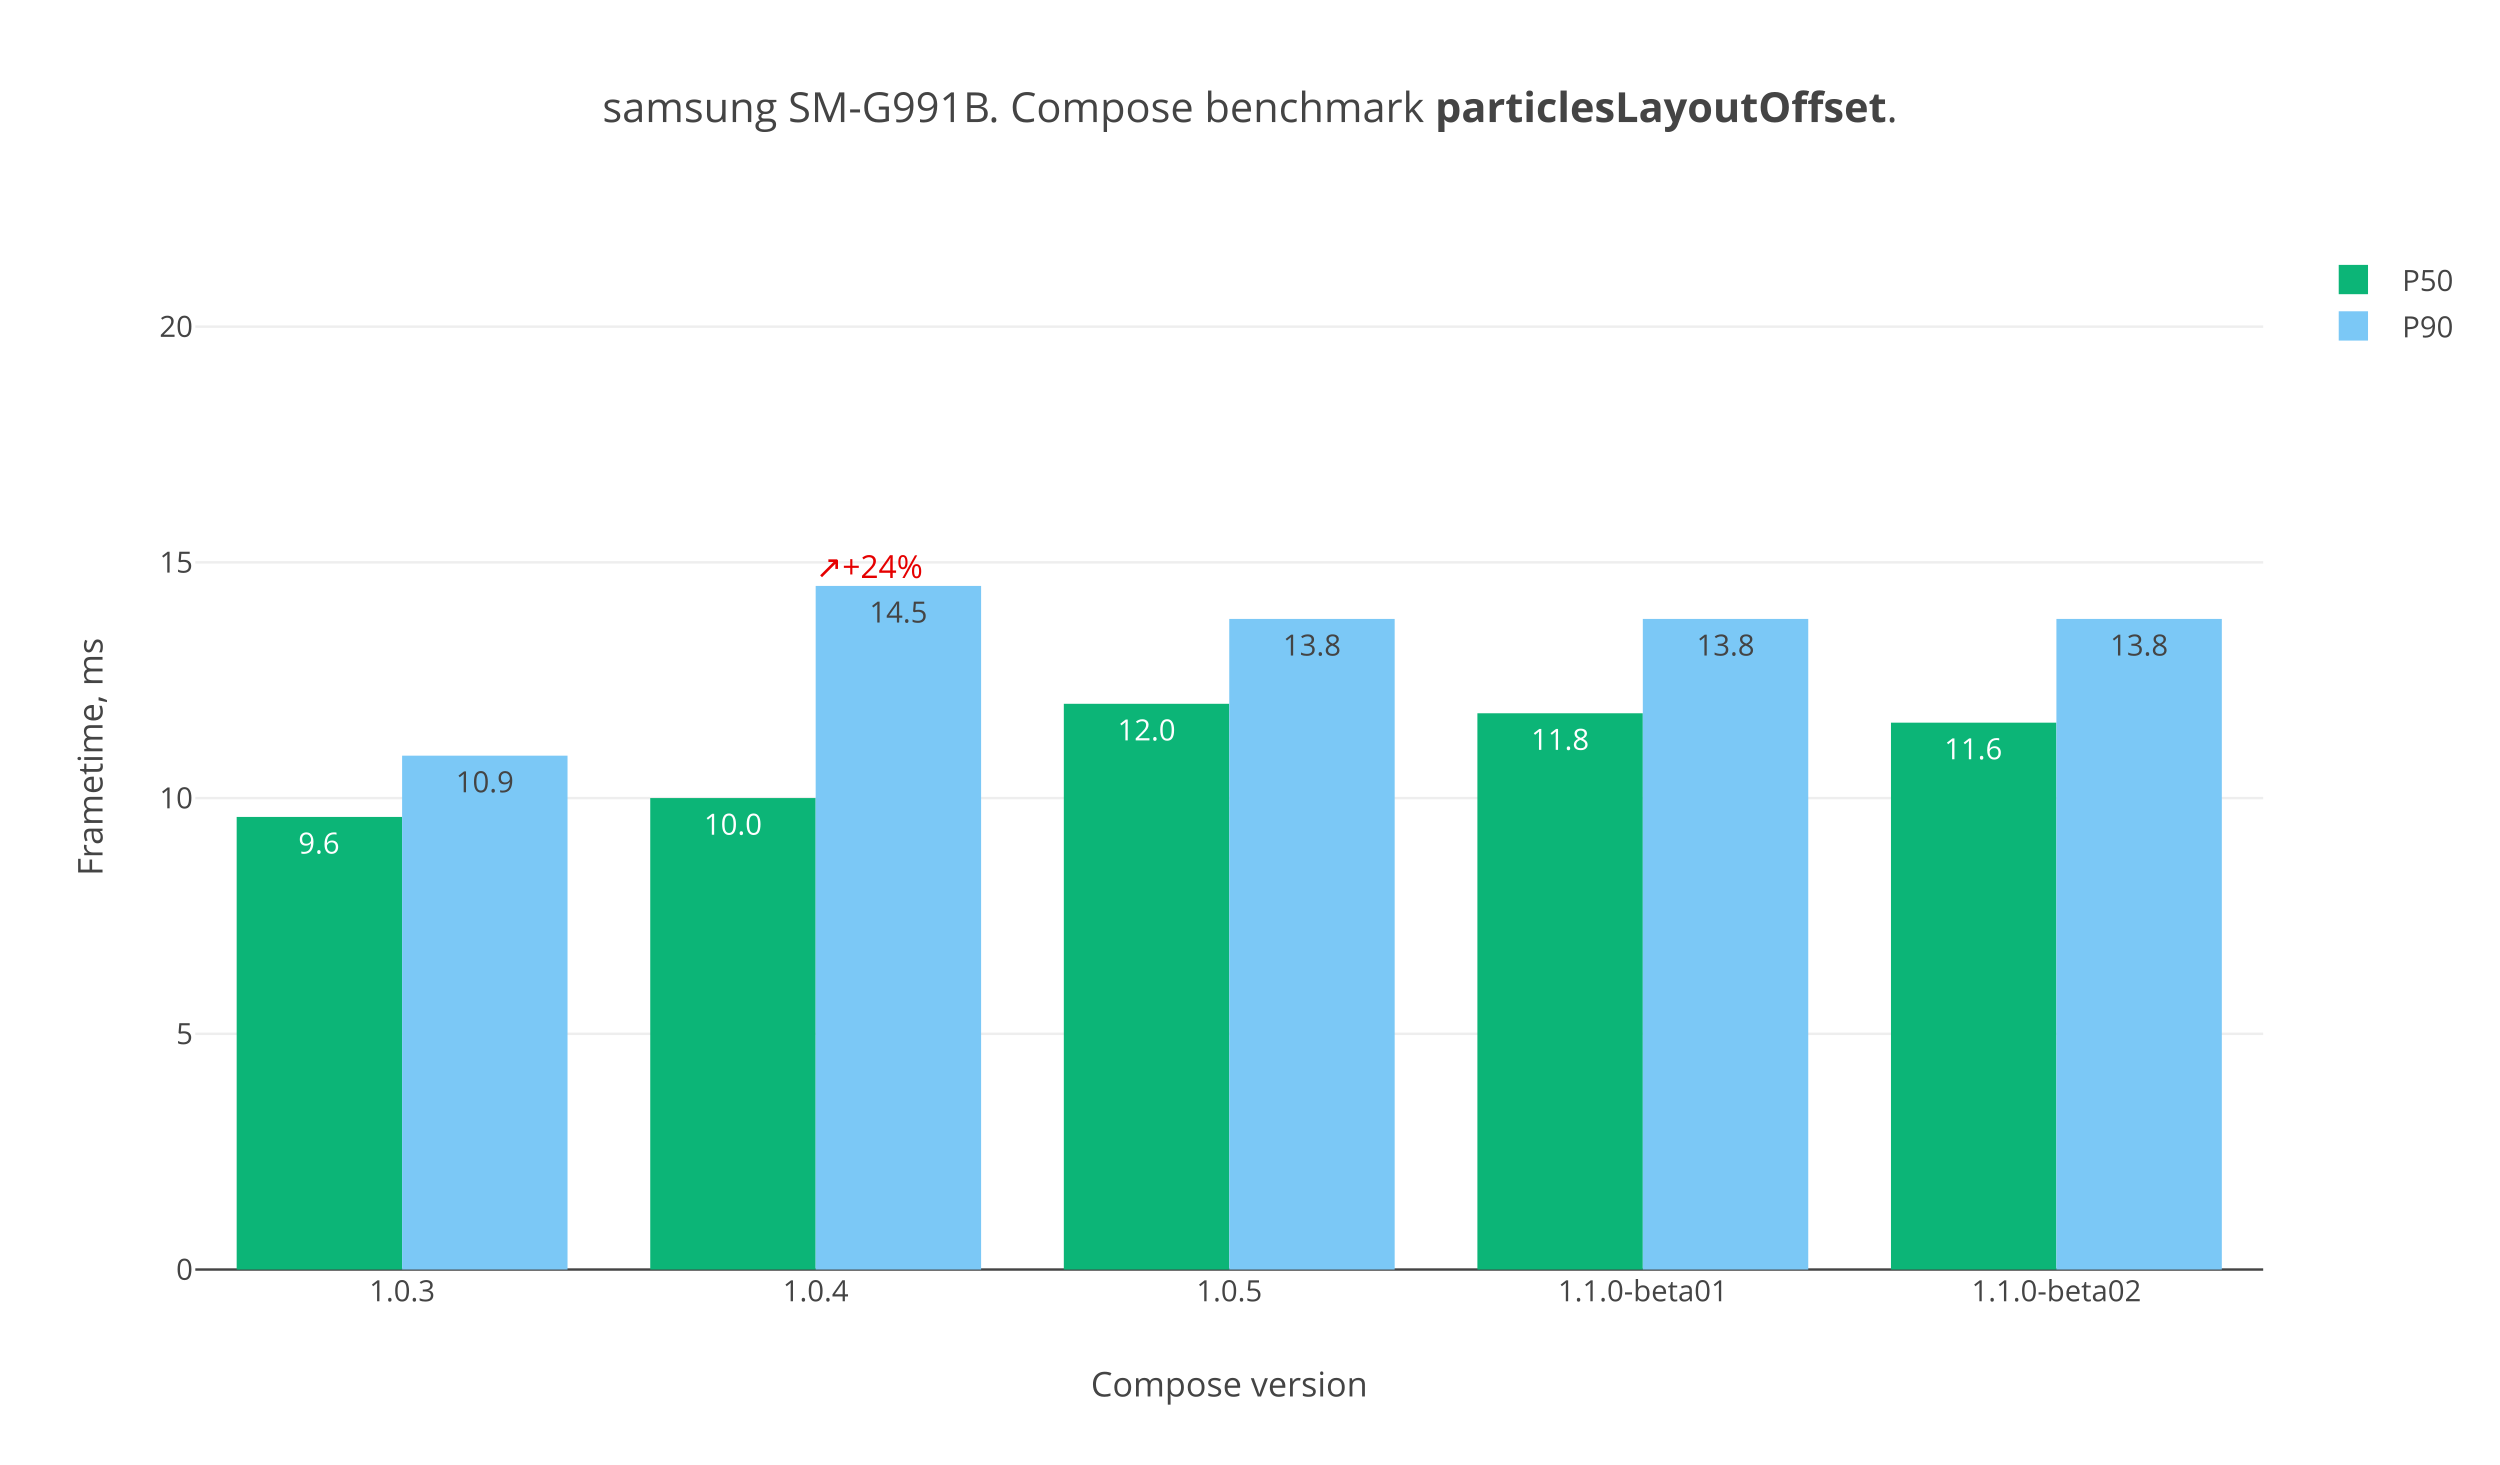
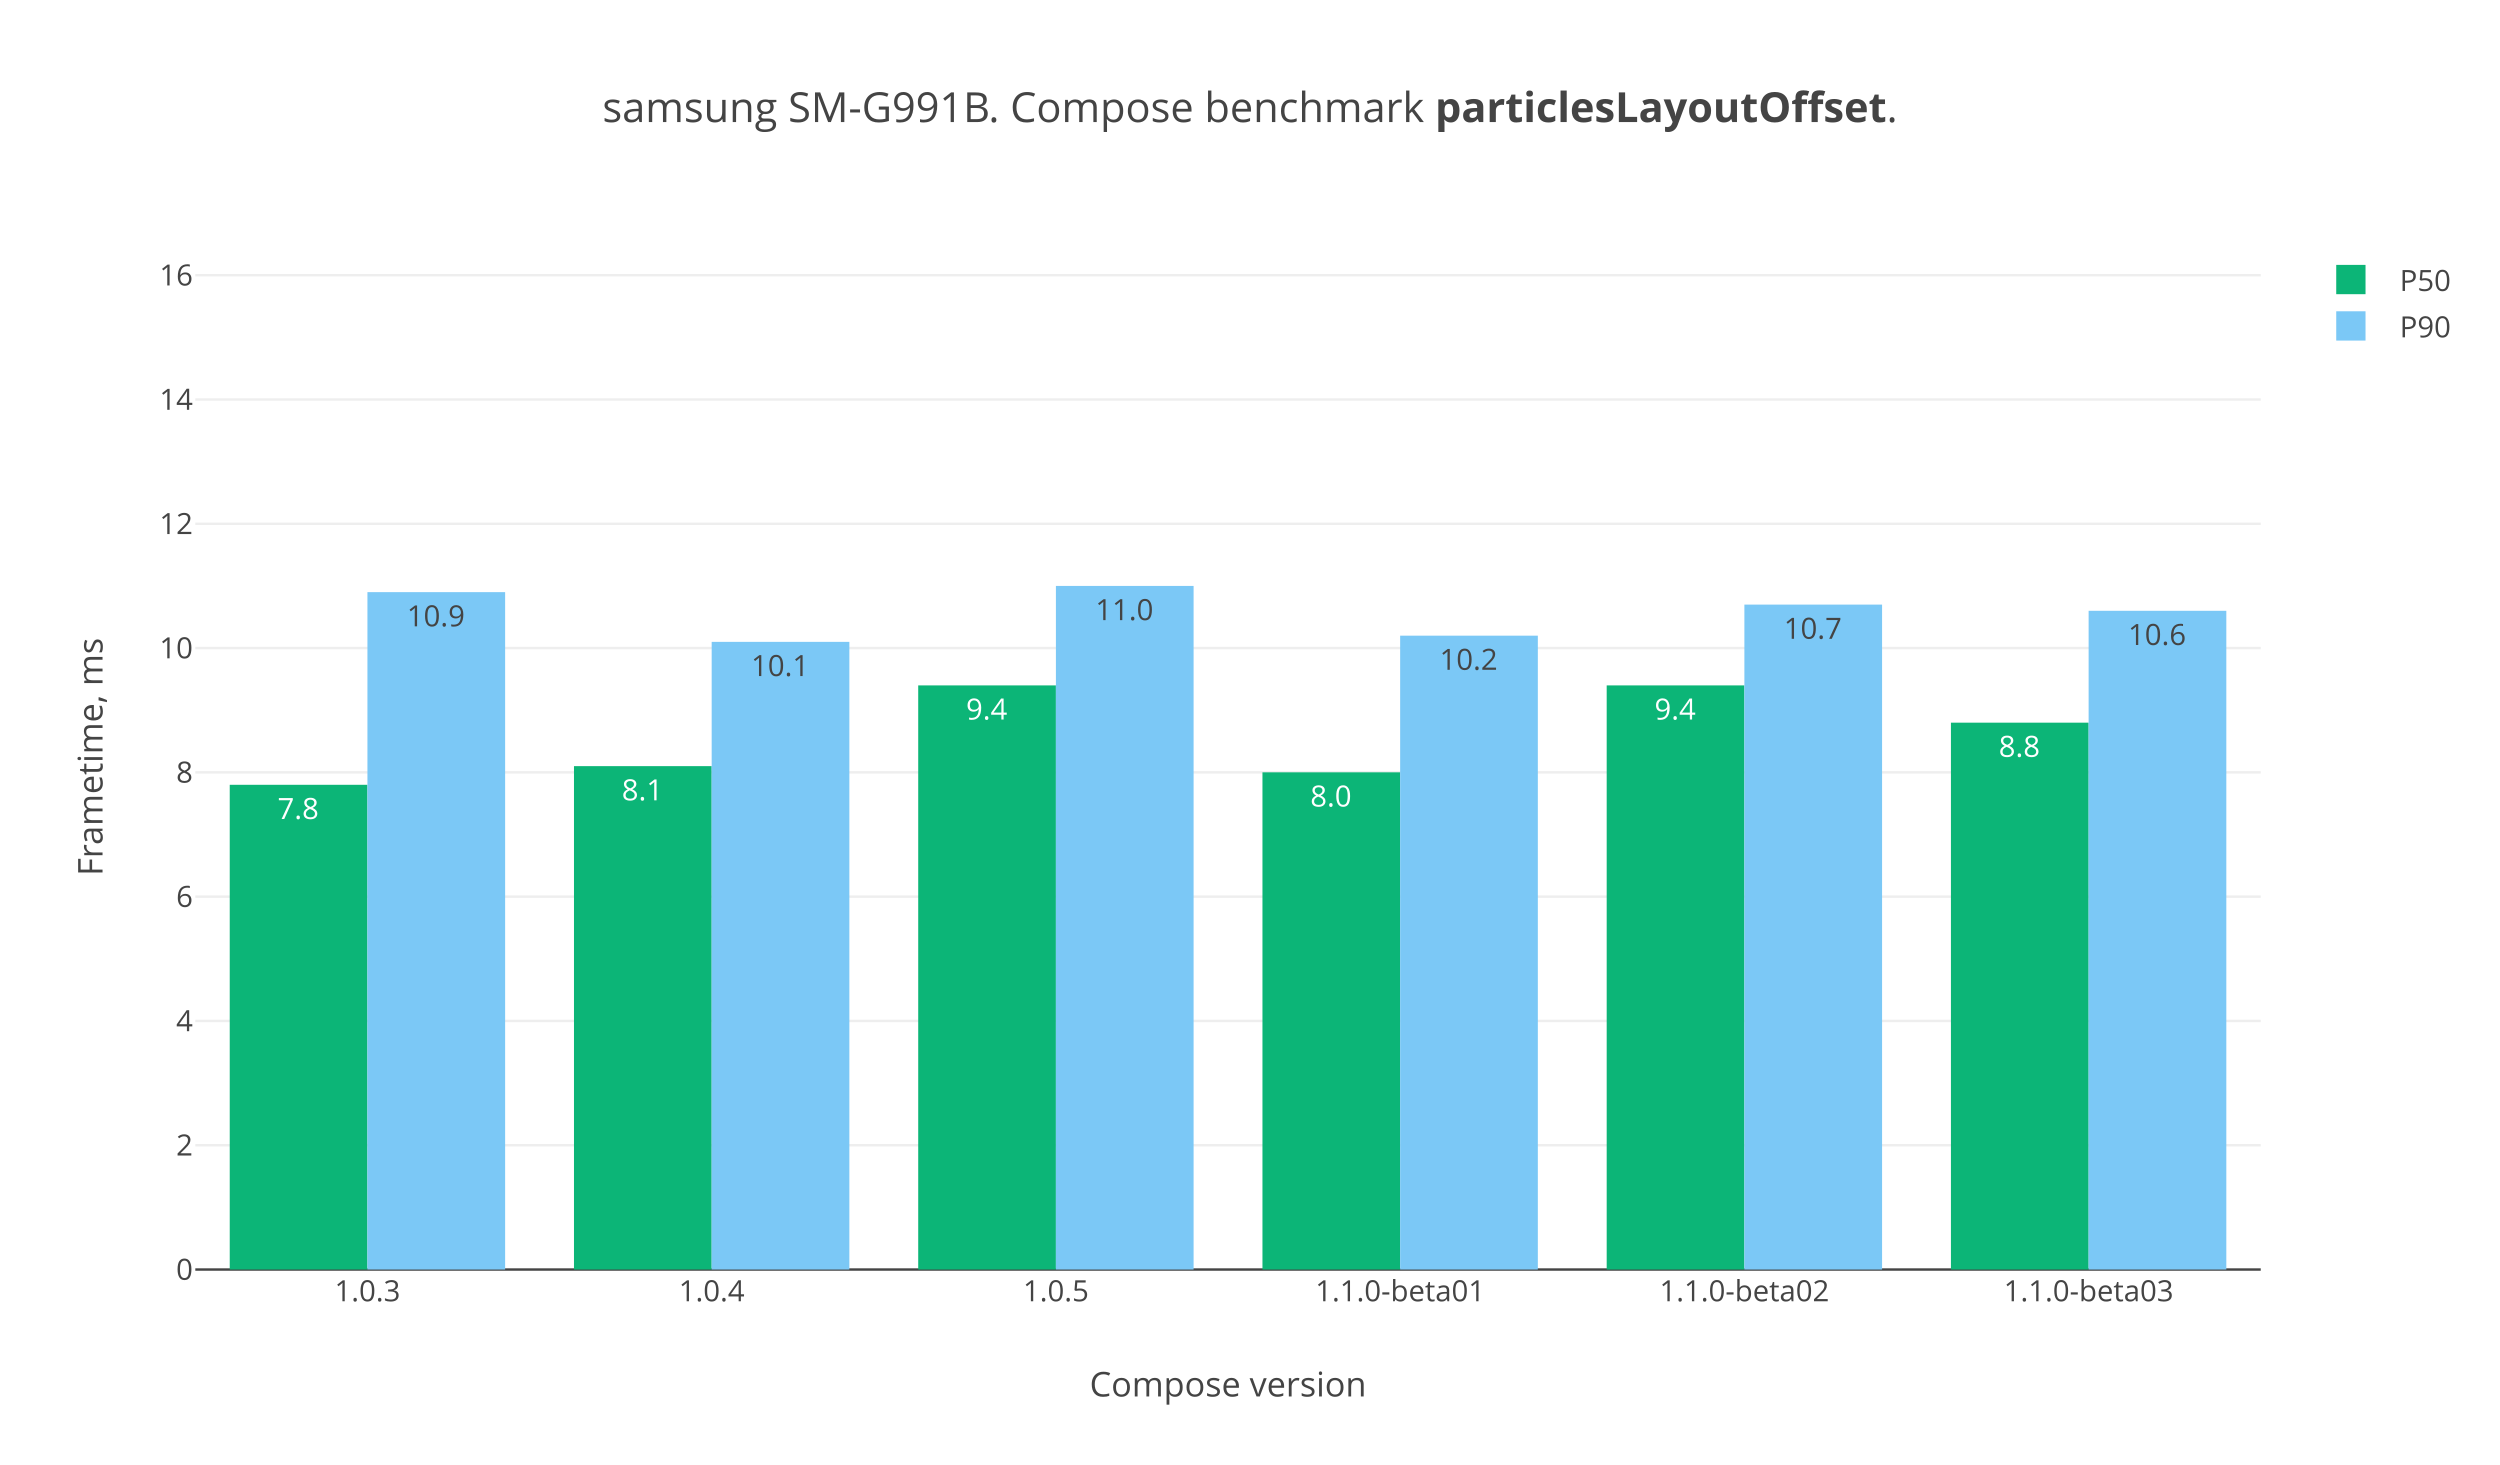
<svg xmlns="http://www.w3.org/2000/svg" class="main-svg" width="1024" height="600" style="" viewBox="0 0 1024 600">
  <rect x="0" y="0" width="1024" height="600" style="fill: rgb(255, 255, 255); fill-opacity: 1;" />
-   <defs id="defs-1300c6">
+   <defs id="defs-85543b">
    <g class="clips">
-       <clipPath id="clip1300c6xyplot" class="plotclip">
-         <rect width="847" height="420" />
-       </clipPath>
-       <clipPath class="axesclip" id="clip1300c6x">
-         <rect x="80" y="0" width="847" height="600" />
-       </clipPath>
-       <clipPath class="axesclip" id="clip1300c6y">
+       <clipPath id="clip85543bxyplot" class="plotclip">
+         <rect width="846" height="420" />
+       </clipPath>
+       <clipPath class="axesclip" id="clip85543bx">
+         <rect x="80" y="0" width="846" height="600" />
+       </clipPath>
+       <clipPath class="axesclip" id="clip85543by">
        <rect x="0" y="100" width="1024" height="420" />
      </clipPath>
-       <clipPath class="axesclip" id="clip1300c6xy">
-         <rect x="80" y="100" width="847" height="420" />
+       <clipPath class="axesclip" id="clip85543bxy">
+         <rect x="80" y="100" width="846" height="420" />
      </clipPath>
    </g>
    <g class="gradients" />
  </defs>
  <g class="bglayer" />
  <g class="layer-below">
    <g class="imagelayer" />
    <g class="shapelayer" />
  </g>
  <g class="cartesianlayer">
    <g class="subplot xy">
      <g class="layer-subplot">
        <g class="shapelayer" />
        <g class="imagelayer" />
      </g>
      <g class="gridlayer">
        <g class="x" />
        <g class="y">
-           <path class="ygrid crisp" transform="translate(0,423.45)" d="M80,0h847" style="stroke: rgb(238, 238, 238); stroke-opacity: 1; stroke-width: 1px;" />
-           <path class="ygrid crisp" transform="translate(0,326.9)" d="M80,0h847" style="stroke: rgb(238, 238, 238); stroke-opacity: 1; stroke-width: 1px;" />
-           <path class="ygrid crisp" transform="translate(0,230.34)" d="M80,0h847" style="stroke: rgb(238, 238, 238); stroke-opacity: 1; stroke-width: 1px;" />
-           <path class="ygrid crisp" transform="translate(0,133.79)" d="M80,0h847" style="stroke: rgb(238, 238, 238); stroke-opacity: 1; stroke-width: 1px;" />
+           <path class="ygrid crisp" transform="translate(0,469.09)" d="M80,0h846" style="stroke: rgb(238, 238, 238); stroke-opacity: 1; stroke-width: 1px;" />
+           <path class="ygrid crisp" transform="translate(0,418.18)" d="M80,0h846" style="stroke: rgb(238, 238, 238); stroke-opacity: 1; stroke-width: 1px;" />
+           <path class="ygrid crisp" transform="translate(0,367.27)" d="M80,0h846" style="stroke: rgb(238, 238, 238); stroke-opacity: 1; stroke-width: 1px;" />
+           <path class="ygrid crisp" transform="translate(0,316.36)" d="M80,0h846" style="stroke: rgb(238, 238, 238); stroke-opacity: 1; stroke-width: 1px;" />
+           <path class="ygrid crisp" transform="translate(0,265.45)" d="M80,0h846" style="stroke: rgb(238, 238, 238); stroke-opacity: 1; stroke-width: 1px;" />
+           <path class="ygrid crisp" transform="translate(0,214.55)" d="M80,0h846" style="stroke: rgb(238, 238, 238); stroke-opacity: 1; stroke-width: 1px;" />
+           <path class="ygrid crisp" transform="translate(0,163.64)" d="M80,0h846" style="stroke: rgb(238, 238, 238); stroke-opacity: 1; stroke-width: 1px;" />
+           <path class="ygrid crisp" transform="translate(0,112.73)" d="M80,0h846" style="stroke: rgb(238, 238, 238); stroke-opacity: 1; stroke-width: 1px;" />
        </g>
      </g>
      <g class="zerolinelayer">
-         <path class="yzl zl crisp" transform="translate(0,520)" d="M80,0h847" style="stroke: rgb(68, 68, 68); stroke-opacity: 1; stroke-width: 1px;" />
+         <path class="yzl zl crisp" transform="translate(0,520)" d="M80,0h846" style="stroke: rgb(68, 68, 68); stroke-opacity: 1; stroke-width: 1px;" />
      </g>
      <path class="xlines-below" />
      <path class="ylines-below" />
      <g class="overlines-below" />
      <g class="xaxislayer-below" />
      <g class="yaxislayer-below" />
      <g class="overaxes-below" />
-       <g class="plot" transform="translate(80,100)" clip-path="url('#clip1300c6xyplot')">
+       <g class="plot" transform="translate(80,100)" clip-path="url('#clip85543bxyplot')">
        <g class="barlayer mlayer">
          <g class="trace bars" style="opacity: 1;">
            <g class="points">
              <g class="point">
-                 <path d="M16.94,420V234.62H84.7V420Z" style="vector-effect: non-scaling-stroke; opacity: 1; stroke-width: 0px; fill: rgb(12, 181, 119); fill-opacity: 1;" />
-                 <text class="bartext bartext-inside" text-anchor="middle" data-notex="1" x="0" y="0" style="font-family: 'Open Sans', verdana, arial, sans-serif; font-size: 12px; fill: rgb(255, 255, 255); fill-opacity: 1; white-space: pre;" transform="translate(50.6325,249.62)">9.6</text>
-               </g>
-               <g class="point">
-                 <path d="M186.34,420V226.9H254.1V420Z" style="vector-effect: non-scaling-stroke; opacity: 1; stroke-width: 0px; fill: rgb(12, 181, 119); fill-opacity: 1;" />
-                 <text class="bartext bartext-inside" text-anchor="middle" data-notex="1" x="0" y="0" style="font-family: 'Open Sans', verdana, arial, sans-serif; font-size: 12px; fill: rgb(255, 255, 255); fill-opacity: 1; white-space: pre;" transform="translate(220.22,241.9)">10.0</text>
-               </g>
-               <g class="point">
-                 <path d="M355.74,420V188.28H423.5V420Z" style="vector-effect: non-scaling-stroke; opacity: 1; stroke-width: 0px; fill: rgb(12, 181, 119); fill-opacity: 1;" />
-                 <text class="bartext bartext-inside" text-anchor="middle" data-notex="1" x="0" y="0" style="font-family: 'Open Sans', verdana, arial, sans-serif; font-size: 12px; fill: rgb(255, 255, 255); fill-opacity: 1; white-space: pre;" transform="translate(389.62,203.28)">12.0</text>
-               </g>
-               <g class="point">
-                 <path d="M525.14,420V192.14H592.9V420Z" style="vector-effect: non-scaling-stroke; opacity: 1; stroke-width: 0px; fill: rgb(12, 181, 119); fill-opacity: 1;" />
-                 <text class="bartext bartext-inside" text-anchor="middle" data-notex="1" x="0" y="0" style="font-family: 'Open Sans', verdana, arial, sans-serif; font-size: 12px; fill: rgb(255, 255, 255); fill-opacity: 1; white-space: pre;" transform="translate(559.02,207.14)">11.8</text>
-               </g>
-               <g class="point">
-                 <path d="M694.54,420V196H762.3V420Z" style="vector-effect: non-scaling-stroke; opacity: 1; stroke-width: 0px; fill: rgb(12, 181, 119); fill-opacity: 1;" />
-                 <text class="bartext bartext-inside" text-anchor="middle" data-notex="1" x="0" y="0" style="font-family: 'Open Sans', verdana, arial, sans-serif; font-size: 12px; fill: rgb(255, 255, 255); fill-opacity: 1; white-space: pre;" transform="translate(728.2403,211)">11.6</text>
+                 <path d="M14.1,420V221.45H70.5V420Z" style="vector-effect: non-scaling-stroke; opacity: 1; stroke-width: 0px; fill: rgb(12, 181, 119); fill-opacity: 1;" />
+                 <text class="bartext bartext-inside" text-anchor="middle" data-notex="1" x="0" y="0" style="font-family: 'Open Sans', verdana, arial, sans-serif; font-size: 12px; fill: rgb(255, 255, 255); fill-opacity: 1; white-space: pre;" transform="translate(42.13594,235.45)">7.8</text>
+               </g>
+               <g class="point">
+                 <path d="M155.1,420V213.82H211.5V420Z" style="vector-effect: non-scaling-stroke; opacity: 1; stroke-width: 0px; fill: rgb(12, 181, 119); fill-opacity: 1;" />
+                 <text class="bartext bartext-inside" text-anchor="middle" data-notex="1" x="0" y="0" style="font-family: 'Open Sans', verdana, arial, sans-serif; font-size: 12px; fill: rgb(255, 255, 255); fill-opacity: 1; white-space: pre;" transform="translate(183.1359,227.82)">8.1</text>
+               </g>
+               <g class="point">
+                 <path d="M296.1,420V180.73H352.5V420Z" style="vector-effect: non-scaling-stroke; opacity: 1; stroke-width: 0px; fill: rgb(12, 181, 119); fill-opacity: 1;" />
+                 <text class="bartext bartext-inside" text-anchor="middle" data-notex="1" x="0" y="0" style="font-family: 'Open Sans', verdana, arial, sans-serif; font-size: 12px; fill: rgb(255, 255, 255); fill-opacity: 1; white-space: pre;" transform="translate(324.1359,194.73)">9.4</text>
+               </g>
+               <g class="point">
+                 <path d="M437.1,420V216.36H493.5V420Z" style="vector-effect: non-scaling-stroke; opacity: 1; stroke-width: 0px; fill: rgb(12, 181, 119); fill-opacity: 1;" />
+                 <text class="bartext bartext-inside" text-anchor="middle" data-notex="1" x="0" y="0" style="font-family: 'Open Sans', verdana, arial, sans-serif; font-size: 12px; fill: rgb(255, 255, 255); fill-opacity: 1; white-space: pre;" transform="translate(465.1359,230.36)">8.0</text>
+               </g>
+               <g class="point">
+                 <path d="M578.1,420V180.73H634.5V420Z" style="vector-effect: non-scaling-stroke; opacity: 1; stroke-width: 0px; fill: rgb(12, 181, 119); fill-opacity: 1;" />
+                 <text class="bartext bartext-inside" text-anchor="middle" data-notex="1" x="0" y="0" style="font-family: 'Open Sans', verdana, arial, sans-serif; font-size: 12px; fill: rgb(255, 255, 255); fill-opacity: 1; white-space: pre;" transform="translate(606.1359,194.73)">9.4</text>
+               </g>
+               <g class="point">
+                 <path d="M719.1,420V196H775.5V420Z" style="vector-effect: non-scaling-stroke; opacity: 1; stroke-width: 0px; fill: rgb(12, 181, 119); fill-opacity: 1;" />
+                 <text class="bartext bartext-inside" text-anchor="middle" data-notex="1" x="0" y="0" style="font-family: 'Open Sans', verdana, arial, sans-serif; font-size: 12px; fill: rgb(255, 255, 255); fill-opacity: 1; white-space: pre;" transform="translate(747.1359,210)">8.8</text>
              </g>
            </g>
          </g>
          <g class="trace bars" style="opacity: 1;">
            <g class="points">
              <g class="point">
-                 <path d="M84.7,420V209.52H152.46V420Z" style="vector-effect: non-scaling-stroke; opacity: 1; stroke-width: 0px; fill: rgb(123, 200, 246); fill-opacity: 1;" />
-                 <text class="bartext bartext-inside" text-anchor="middle" data-notex="1" x="0" y="0" style="font-family: 'Open Sans', verdana, arial, sans-serif; font-size: 12px; fill: rgb(68, 68, 68); fill-opacity: 1; white-space: pre;" transform="translate(118.58,224.52)">10.9</text>
-               </g>
-               <g class="point">
-                 <path d="M254.1,420V140H321.86V420Z" style="vector-effect: non-scaling-stroke; opacity: 1; stroke-width: 0px; fill: rgb(123, 200, 246); fill-opacity: 1;" />
-                 <text class="bartext bartext-inside" text-anchor="middle" data-notex="1" x="0" y="0" style="font-family: 'Open Sans', verdana, arial, sans-serif; font-size: 12px; fill: rgb(68, 68, 68); fill-opacity: 1; white-space: pre;" transform="translate(287.98,155)">14.5</text>
-               </g>
-               <g class="point">
-                 <path d="M423.5,420V153.52H491.26V420Z" style="vector-effect: non-scaling-stroke; opacity: 1; stroke-width: 0px; fill: rgb(123, 200, 246); fill-opacity: 1;" />
-                 <text class="bartext bartext-inside" text-anchor="middle" data-notex="1" x="0" y="0" style="font-family: 'Open Sans', verdana, arial, sans-serif; font-size: 12px; fill: rgb(68, 68, 68); fill-opacity: 1; white-space: pre;" transform="translate(457.38,168.52)">13.8</text>
-               </g>
-               <g class="point">
-                 <path d="M592.9,420V153.52H660.66V420Z" style="vector-effect: non-scaling-stroke; opacity: 1; stroke-width: 0px; fill: rgb(123, 200, 246); fill-opacity: 1;" />
-                 <text class="bartext bartext-inside" text-anchor="middle" data-notex="1" x="0" y="0" style="font-family: 'Open Sans', verdana, arial, sans-serif; font-size: 12px; fill: rgb(68, 68, 68); fill-opacity: 1; white-space: pre;" transform="translate(626.78,168.52)">13.8</text>
-               </g>
-               <g class="point">
-                 <path d="M762.3,420V153.52H830.06V420Z" style="vector-effect: non-scaling-stroke; opacity: 1; stroke-width: 0px; fill: rgb(123, 200, 246); fill-opacity: 1;" />
-                 <text class="bartext bartext-inside" text-anchor="middle" data-notex="1" x="0" y="0" style="font-family: 'Open Sans', verdana, arial, sans-serif; font-size: 12px; fill: rgb(68, 68, 68); fill-opacity: 1; white-space: pre;" transform="translate(796.18,168.52)">13.8</text>
+                 <path d="M70.5,420V142.55H126.9V420Z" style="vector-effect: non-scaling-stroke; opacity: 1; stroke-width: 0px; fill: rgb(123, 200, 246); fill-opacity: 1;" />
+                 <text class="bartext bartext-inside" text-anchor="middle" data-notex="1" x="0" y="0" style="font-family: 'Open Sans', verdana, arial, sans-serif; font-size: 12px; fill: rgb(68, 68, 68); fill-opacity: 1; white-space: pre;" transform="translate(98.53594,156.55)">10.9</text>
+               </g>
+               <g class="point">
+                 <path d="M211.5,420V162.91H267.9V420Z" style="vector-effect: non-scaling-stroke; opacity: 1; stroke-width: 0px; fill: rgb(123, 200, 246); fill-opacity: 1;" />
+                 <text class="bartext bartext-inside" text-anchor="middle" data-notex="1" x="0" y="0" style="font-family: 'Open Sans', verdana, arial, sans-serif; font-size: 12px; fill: rgb(68, 68, 68); fill-opacity: 1; white-space: pre;" transform="translate(239.5359,176.91)">10.1</text>
+               </g>
+               <g class="point">
+                 <path d="M352.5,420V140H408.9V420Z" style="vector-effect: non-scaling-stroke; opacity: 1; stroke-width: 0px; fill: rgb(123, 200, 246); fill-opacity: 1;" />
+                 <text class="bartext bartext-inside" text-anchor="middle" data-notex="1" x="0" y="0" style="font-family: 'Open Sans', verdana, arial, sans-serif; font-size: 12px; fill: rgb(68, 68, 68); fill-opacity: 1; white-space: pre;" transform="translate(380.5359,154)">11.0</text>
+               </g>
+               <g class="point">
+                 <path d="M493.5,420V160.36H549.9V420Z" style="vector-effect: non-scaling-stroke; opacity: 1; stroke-width: 0px; fill: rgb(123, 200, 246); fill-opacity: 1;" />
+                 <text class="bartext bartext-inside" text-anchor="middle" data-notex="1" x="0" y="0" style="font-family: 'Open Sans', verdana, arial, sans-serif; font-size: 12px; fill: rgb(68, 68, 68); fill-opacity: 1; white-space: pre;" transform="translate(521.5359,174.36)">10.2</text>
+               </g>
+               <g class="point">
+                 <path d="M634.5,420V147.64H690.9V420Z" style="vector-effect: non-scaling-stroke; opacity: 1; stroke-width: 0px; fill: rgb(123, 200, 246); fill-opacity: 1;" />
+                 <text class="bartext bartext-inside" text-anchor="middle" data-notex="1" x="0" y="0" style="font-family: 'Open Sans', verdana, arial, sans-serif; font-size: 12px; fill: rgb(68, 68, 68); fill-opacity: 1; white-space: pre;" transform="translate(662.5359,161.64)">10.7</text>
+               </g>
+               <g class="point">
+                 <path d="M775.5,420V150.18H831.9V420Z" style="vector-effect: non-scaling-stroke; opacity: 1; stroke-width: 0px; fill: rgb(123, 200, 246); fill-opacity: 1;" />
+                 <text class="bartext bartext-inside" text-anchor="middle" data-notex="1" x="0" y="0" style="font-family: 'Open Sans', verdana, arial, sans-serif; font-size: 12px; fill: rgb(68, 68, 68); fill-opacity: 1; white-space: pre;" transform="translate(803.5359,164.18)">10.6</text>
              </g>
            </g>
          </g>
        </g>
        <g class="scatterlayer mlayer">
-           <g class="trace scatter trace1c1339" style="stroke-miterlimit: 2; opacity: 1;">
+           <g class="trace scatter tracee142f1" style="stroke-miterlimit: 2; opacity: 1;">
            <g class="fills" />
            <g class="errorbars" />
            <g class="lines" />
            <g class="points" />
            <g class="text">
              <g class="textpoint" />
              <g class="textpoint" />
              <g class="textpoint" />
              <g class="textpoint" />
              <g class="textpoint" />
-             </g>
-           </g>
-           <g class="trace scatter traceec56fc" style="stroke-miterlimit: 2; opacity: 1;">
+               <g class="textpoint" />
+             </g>
+           </g>
+           <g class="trace scatter trace327b2d" style="stroke-miterlimit: 2; opacity: 1;">
            <g class="fills" />
            <g class="errorbars" />
            <g class="lines" />
            <g class="points" />
            <g class="text">
              <g class="textpoint" />
-               <g class="textpoint" transform="translate(0,-3.25)">
-                 <text x="254.1" y="140" text-anchor="start" style="font-family: 'Open Sans', verdana, arial, sans-serif; font-size: 13px; fill: rgb(229, 0, 0); fill-opacity: 1; white-space: pre;">↗+24%</text>
-               </g>
+               <g class="textpoint" />
+               <g class="textpoint" />
              <g class="textpoint" />
              <g class="textpoint" />
              <g class="textpoint" />
            </g>
          </g>
        </g>
      </g>
      <g class="overplot" />
      <path class="xlines-above crisp" style="fill: none;" d="M0,0" />
      <path class="ylines-above crisp" style="fill: none;" d="M0,0" />
      <g class="overlines-above" />
      <g class="xaxislayer-above">
        <g class="xtick">
-           <text text-anchor="middle" x="0" y="533" transform="translate(164.7,0)" style="font-family: 'Open Sans', verdana, arial, sans-serif; font-size: 12px; fill: rgb(68, 68, 68); fill-opacity: 1; white-space: pre;">1.0.3</text>
-         </g>
-         <g class="xtick">
-           <text text-anchor="middle" x="0" y="533" transform="translate(334.1,0)" style="font-family: 'Open Sans', verdana, arial, sans-serif; font-size: 12px; fill: rgb(68, 68, 68); fill-opacity: 1; white-space: pre;">1.0.4</text>
-         </g>
-         <g class="xtick">
-           <text text-anchor="middle" x="0" y="533" transform="translate(503.5,0)" style="font-family: 'Open Sans', verdana, arial, sans-serif; font-size: 12px; fill: rgb(68, 68, 68); fill-opacity: 1; white-space: pre;">1.0.5</text>
-         </g>
-         <g class="xtick">
-           <text text-anchor="middle" x="0" y="533" transform="translate(672.9,0)" style="font-family: 'Open Sans', verdana, arial, sans-serif; font-size: 12px; fill: rgb(68, 68, 68); fill-opacity: 1; white-space: pre;">1.1.0-beta01</text>
-         </g>
-         <g class="xtick">
-           <text text-anchor="middle" x="0" y="533" transform="translate(842.3,0)" style="font-family: 'Open Sans', verdana, arial, sans-serif; font-size: 12px; fill: rgb(68, 68, 68); fill-opacity: 1; white-space: pre;">1.1.0-beta02</text>
+           <text text-anchor="middle" x="0" y="533" transform="translate(150.5,0)" style="font-family: 'Open Sans', verdana, arial, sans-serif; font-size: 12px; fill: rgb(68, 68, 68); fill-opacity: 1; white-space: pre;">1.0.3</text>
+         </g>
+         <g class="xtick">
+           <text text-anchor="middle" x="0" y="533" transform="translate(291.5,0)" style="font-family: 'Open Sans', verdana, arial, sans-serif; font-size: 12px; fill: rgb(68, 68, 68); fill-opacity: 1; white-space: pre;">1.0.4</text>
+         </g>
+         <g class="xtick">
+           <text text-anchor="middle" x="0" y="533" transform="translate(432.5,0)" style="font-family: 'Open Sans', verdana, arial, sans-serif; font-size: 12px; fill: rgb(68, 68, 68); fill-opacity: 1; white-space: pre;">1.0.5</text>
+         </g>
+         <g class="xtick">
+           <text text-anchor="middle" x="0" y="533" transform="translate(573.5,0)" style="font-family: 'Open Sans', verdana, arial, sans-serif; font-size: 12px; fill: rgb(68, 68, 68); fill-opacity: 1; white-space: pre;">1.1.0-beta01</text>
+         </g>
+         <g class="xtick">
+           <text text-anchor="middle" x="0" y="533" transform="translate(714.5,0)" style="font-family: 'Open Sans', verdana, arial, sans-serif; font-size: 12px; fill: rgb(68, 68, 68); fill-opacity: 1; white-space: pre;">1.1.0-beta02</text>
+         </g>
+         <g class="xtick">
+           <text text-anchor="middle" x="0" y="533" transform="translate(855.5,0)" style="font-family: 'Open Sans', verdana, arial, sans-serif; font-size: 12px; fill: rgb(68, 68, 68); fill-opacity: 1; white-space: pre;">1.1.0-beta03</text>
        </g>
      </g>
      <g class="yaxislayer-above">
        <g class="ytick">
          <text text-anchor="end" x="79" y="4.2" transform="translate(0,520)" style="font-family: 'Open Sans', verdana, arial, sans-serif; font-size: 12px; fill: rgb(68, 68, 68); fill-opacity: 1; white-space: pre;">0</text>
        </g>
        <g class="ytick">
-           <text text-anchor="end" x="79" y="4.2" transform="translate(0,423.45)" style="font-family: 'Open Sans', verdana, arial, sans-serif; font-size: 12px; fill: rgb(68, 68, 68); fill-opacity: 1; white-space: pre;">5</text>
-         </g>
-         <g class="ytick">
-           <text text-anchor="end" x="79" y="4.2" transform="translate(0,326.9)" style="font-family: 'Open Sans', verdana, arial, sans-serif; font-size: 12px; fill: rgb(68, 68, 68); fill-opacity: 1; white-space: pre;">10</text>
-         </g>
-         <g class="ytick">
-           <text text-anchor="end" x="79" y="4.2" transform="translate(0,230.34)" style="font-family: 'Open Sans', verdana, arial, sans-serif; font-size: 12px; fill: rgb(68, 68, 68); fill-opacity: 1; white-space: pre;">15</text>
-         </g>
-         <g class="ytick">
-           <text text-anchor="end" x="79" y="4.2" transform="translate(0,133.79)" style="font-family: 'Open Sans', verdana, arial, sans-serif; font-size: 12px; fill: rgb(68, 68, 68); fill-opacity: 1; white-space: pre;">20</text>
+           <text text-anchor="end" x="79" y="4.2" transform="translate(0,469.09)" style="font-family: 'Open Sans', verdana, arial, sans-serif; font-size: 12px; fill: rgb(68, 68, 68); fill-opacity: 1; white-space: pre;">2</text>
+         </g>
+         <g class="ytick">
+           <text text-anchor="end" x="79" y="4.2" transform="translate(0,418.18)" style="font-family: 'Open Sans', verdana, arial, sans-serif; font-size: 12px; fill: rgb(68, 68, 68); fill-opacity: 1; white-space: pre;">4</text>
+         </g>
+         <g class="ytick">
+           <text text-anchor="end" x="79" y="4.2" transform="translate(0,367.27)" style="font-family: 'Open Sans', verdana, arial, sans-serif; font-size: 12px; fill: rgb(68, 68, 68); fill-opacity: 1; white-space: pre;">6</text>
+         </g>
+         <g class="ytick">
+           <text text-anchor="end" x="79" y="4.2" transform="translate(0,316.36)" style="font-family: 'Open Sans', verdana, arial, sans-serif; font-size: 12px; fill: rgb(68, 68, 68); fill-opacity: 1; white-space: pre;">8</text>
+         </g>
+         <g class="ytick">
+           <text text-anchor="end" x="79" y="4.2" transform="translate(0,265.45)" style="font-family: 'Open Sans', verdana, arial, sans-serif; font-size: 12px; fill: rgb(68, 68, 68); fill-opacity: 1; white-space: pre;">10</text>
+         </g>
+         <g class="ytick">
+           <text text-anchor="end" x="79" y="4.2" transform="translate(0,214.55)" style="font-family: 'Open Sans', verdana, arial, sans-serif; font-size: 12px; fill: rgb(68, 68, 68); fill-opacity: 1; white-space: pre;">12</text>
+         </g>
+         <g class="ytick">
+           <text text-anchor="end" x="79" y="4.2" transform="translate(0,163.64)" style="font-family: 'Open Sans', verdana, arial, sans-serif; font-size: 12px; fill: rgb(68, 68, 68); fill-opacity: 1; white-space: pre;">14</text>
+         </g>
+         <g class="ytick">
+           <text text-anchor="end" x="79" y="4.2" transform="translate(0,112.73)" style="font-family: 'Open Sans', verdana, arial, sans-serif; font-size: 12px; fill: rgb(68, 68, 68); fill-opacity: 1; white-space: pre;">16</text>
        </g>
      </g>
      <g class="overaxes-above" />
    </g>
  </g>
  <g class="polarlayer" />
  <g class="ternarylayer" />
  <g class="geolayer" />
  <g class="funnelarealayer" />
  <g class="pielayer" />
  <g class="treemaplayer" />
  <g class="sunburstlayer" />
  <g class="glimages" />
-   <defs id="topdefs-1300c6">
+   <defs id="topdefs-85543b">
    <g class="clips" />
-     <clipPath id="legend1300c6">
-       <rect width="68" height="48" x="0" y="0" />
+     <clipPath id="legend85543b">
+       <rect width="69" height="48" x="0" y="0" />
    </clipPath>
  </defs>
  <g class="layer-above">
    <g class="imagelayer" />
    <g class="shapelayer" />
  </g>
  <g class="infolayer">
-     <g class="legend" pointer-events="all" transform="translate(943.94,100)">
-       <rect class="bg" shape-rendering="crispEdges" style="stroke: rgb(68, 68, 68); stroke-opacity: 1; fill: rgb(255, 255, 255); fill-opacity: 1; stroke-width: 0px;" width="68" height="48" x="0" y="0" />
-       <g class="scrollbox" transform="" clip-path="url('#legend1300c6')">
+     <g class="legend" pointer-events="all" transform="translate(942.92,100)">
+       <rect class="bg" shape-rendering="crispEdges" style="stroke: rgb(68, 68, 68); stroke-opacity: 1; fill: rgb(255, 255, 255); fill-opacity: 1; stroke-width: 0px;" width="69" height="48" x="0" y="0" />
+       <g class="scrollbox" transform="" clip-path="url('#legend85543b')">
        <g class="groups">
          <g class="traces" style="opacity: 1;" transform="translate(0,14.5)">
            <text class="legendtext" text-anchor="start" x="40" y="4.68" style="font-family: 'Open Sans', verdana, arial, sans-serif; font-size: 12px; fill: rgb(68, 68, 68); fill-opacity: 1; white-space: pre;">P50</text>
            <g class="layers" style="opacity: 1;">
              <g class="legendfill" />
              <g class="legendlines" />
              <g class="legendsymbols">
                <g class="legendpoints">
                  <path class="legendundefined" d="M6,6H-6V-6H6Z" transform="translate(20,0)" style="stroke-width: 0px; fill: rgb(12, 181, 119); fill-opacity: 1;" />
                </g>
              </g>
            </g>
-             <rect class="legendtoggle" x="0" y="-9.5" width="62.5" height="19" style="fill: rgb(0, 0, 0); fill-opacity: 0;" />
+             <rect class="legendtoggle" x="0" y="-9.5" width="63.688" height="19" style="fill: rgb(0, 0, 0); fill-opacity: 0;" />
          </g>
          <g class="traces" style="opacity: 1;" transform="translate(0,33.5)">
            <text class="legendtext" text-anchor="start" x="40" y="4.68" style="font-family: 'Open Sans', verdana, arial, sans-serif; font-size: 12px; fill: rgb(68, 68, 68); fill-opacity: 1; white-space: pre;">P90</text>
            <g class="layers" style="opacity: 1;">
              <g class="legendfill" />
              <g class="legendlines" />
              <g class="legendsymbols">
                <g class="legendpoints">
                  <path class="legendundefined" d="M6,6H-6V-6H6Z" transform="translate(20,0)" style="stroke-width: 0px; fill: rgb(123, 200, 246); fill-opacity: 1;" />
                </g>
              </g>
            </g>
-             <rect class="legendtoggle" x="0" y="-9.5" width="62.5" height="19" style="fill: rgb(0, 0, 0); fill-opacity: 0;" />
+             <rect class="legendtoggle" x="0" y="-9.5" width="63.688" height="19" style="fill: rgb(0, 0, 0); fill-opacity: 0;" />
          </g>
        </g>
      </g>
      <rect class="scrollbar" rx="20" ry="3" width="0" height="0" style="fill: rgb(128, 139, 164); fill-opacity: 1;" x="0" y="0" />
    </g>
    <g class="g-gtitle">
      <text class="gtitle" x="512" y="50" text-anchor="middle" dy="0em" style="font-family: 'Open Sans', verdana, arial, sans-serif; font-size: 17px; fill: rgb(68, 68, 68); opacity: 1; font-weight: normal; white-space: pre;">samsung SM-G991B. Compose benchmark <tspan style="font-weight:bold">particlesLayoutOffset</tspan>.</text>
    </g>
    <g class="g-xtitle">
-       <text class="xtitle" x="503.5" y="572" text-anchor="middle" style="font-family: 'Open Sans', verdana, arial, sans-serif; font-size: 14px; fill: rgb(68, 68, 68); opacity: 1; font-weight: normal; white-space: pre;">Compose version</text>
+       <text class="xtitle" x="503" y="572" text-anchor="middle" style="font-family: 'Open Sans', verdana, arial, sans-serif; font-size: 14px; fill: rgb(68, 68, 68); opacity: 1; font-weight: normal; white-space: pre;">Compose version</text>
    </g>
    <g class="g-ytitle">
      <text class="ytitle" transform="rotate(-90,42,310)" x="42" y="310" text-anchor="middle" style="font-family: 'Open Sans', verdana, arial, sans-serif; font-size: 14px; fill: rgb(68, 68, 68); opacity: 1; font-weight: normal; white-space: pre;">Frametime, ms</text>
    </g>
  </g>
</svg>
